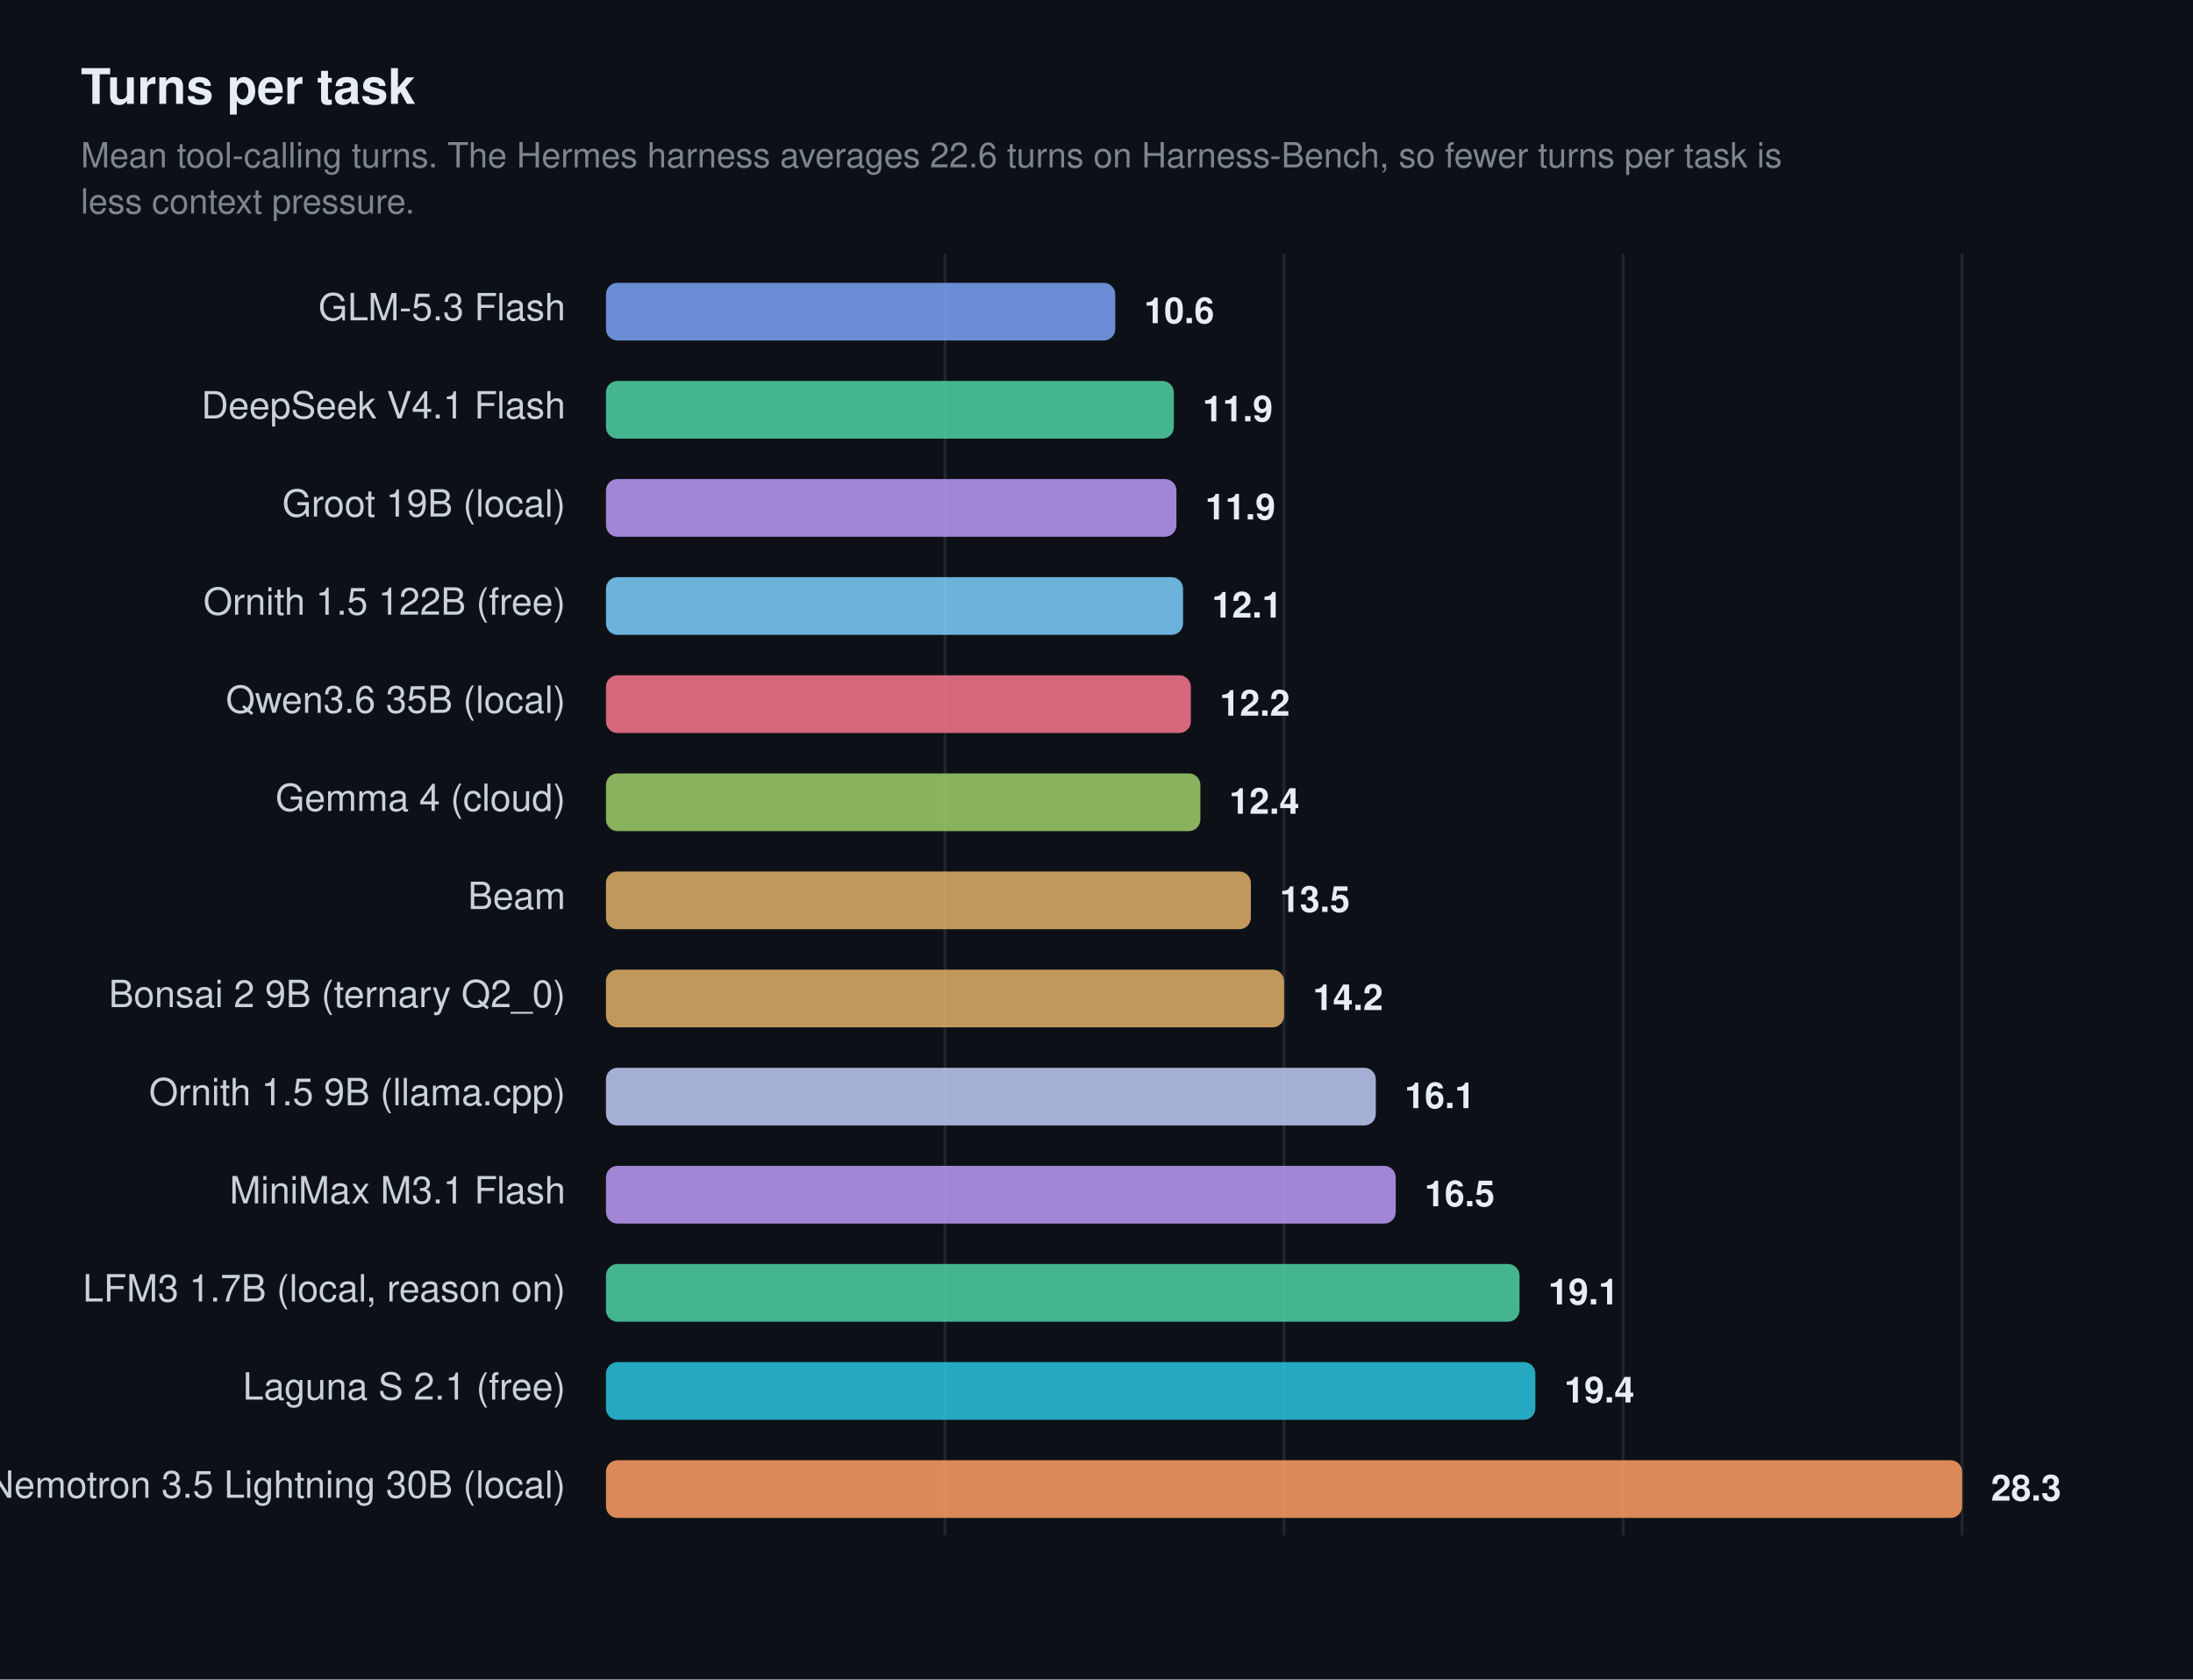
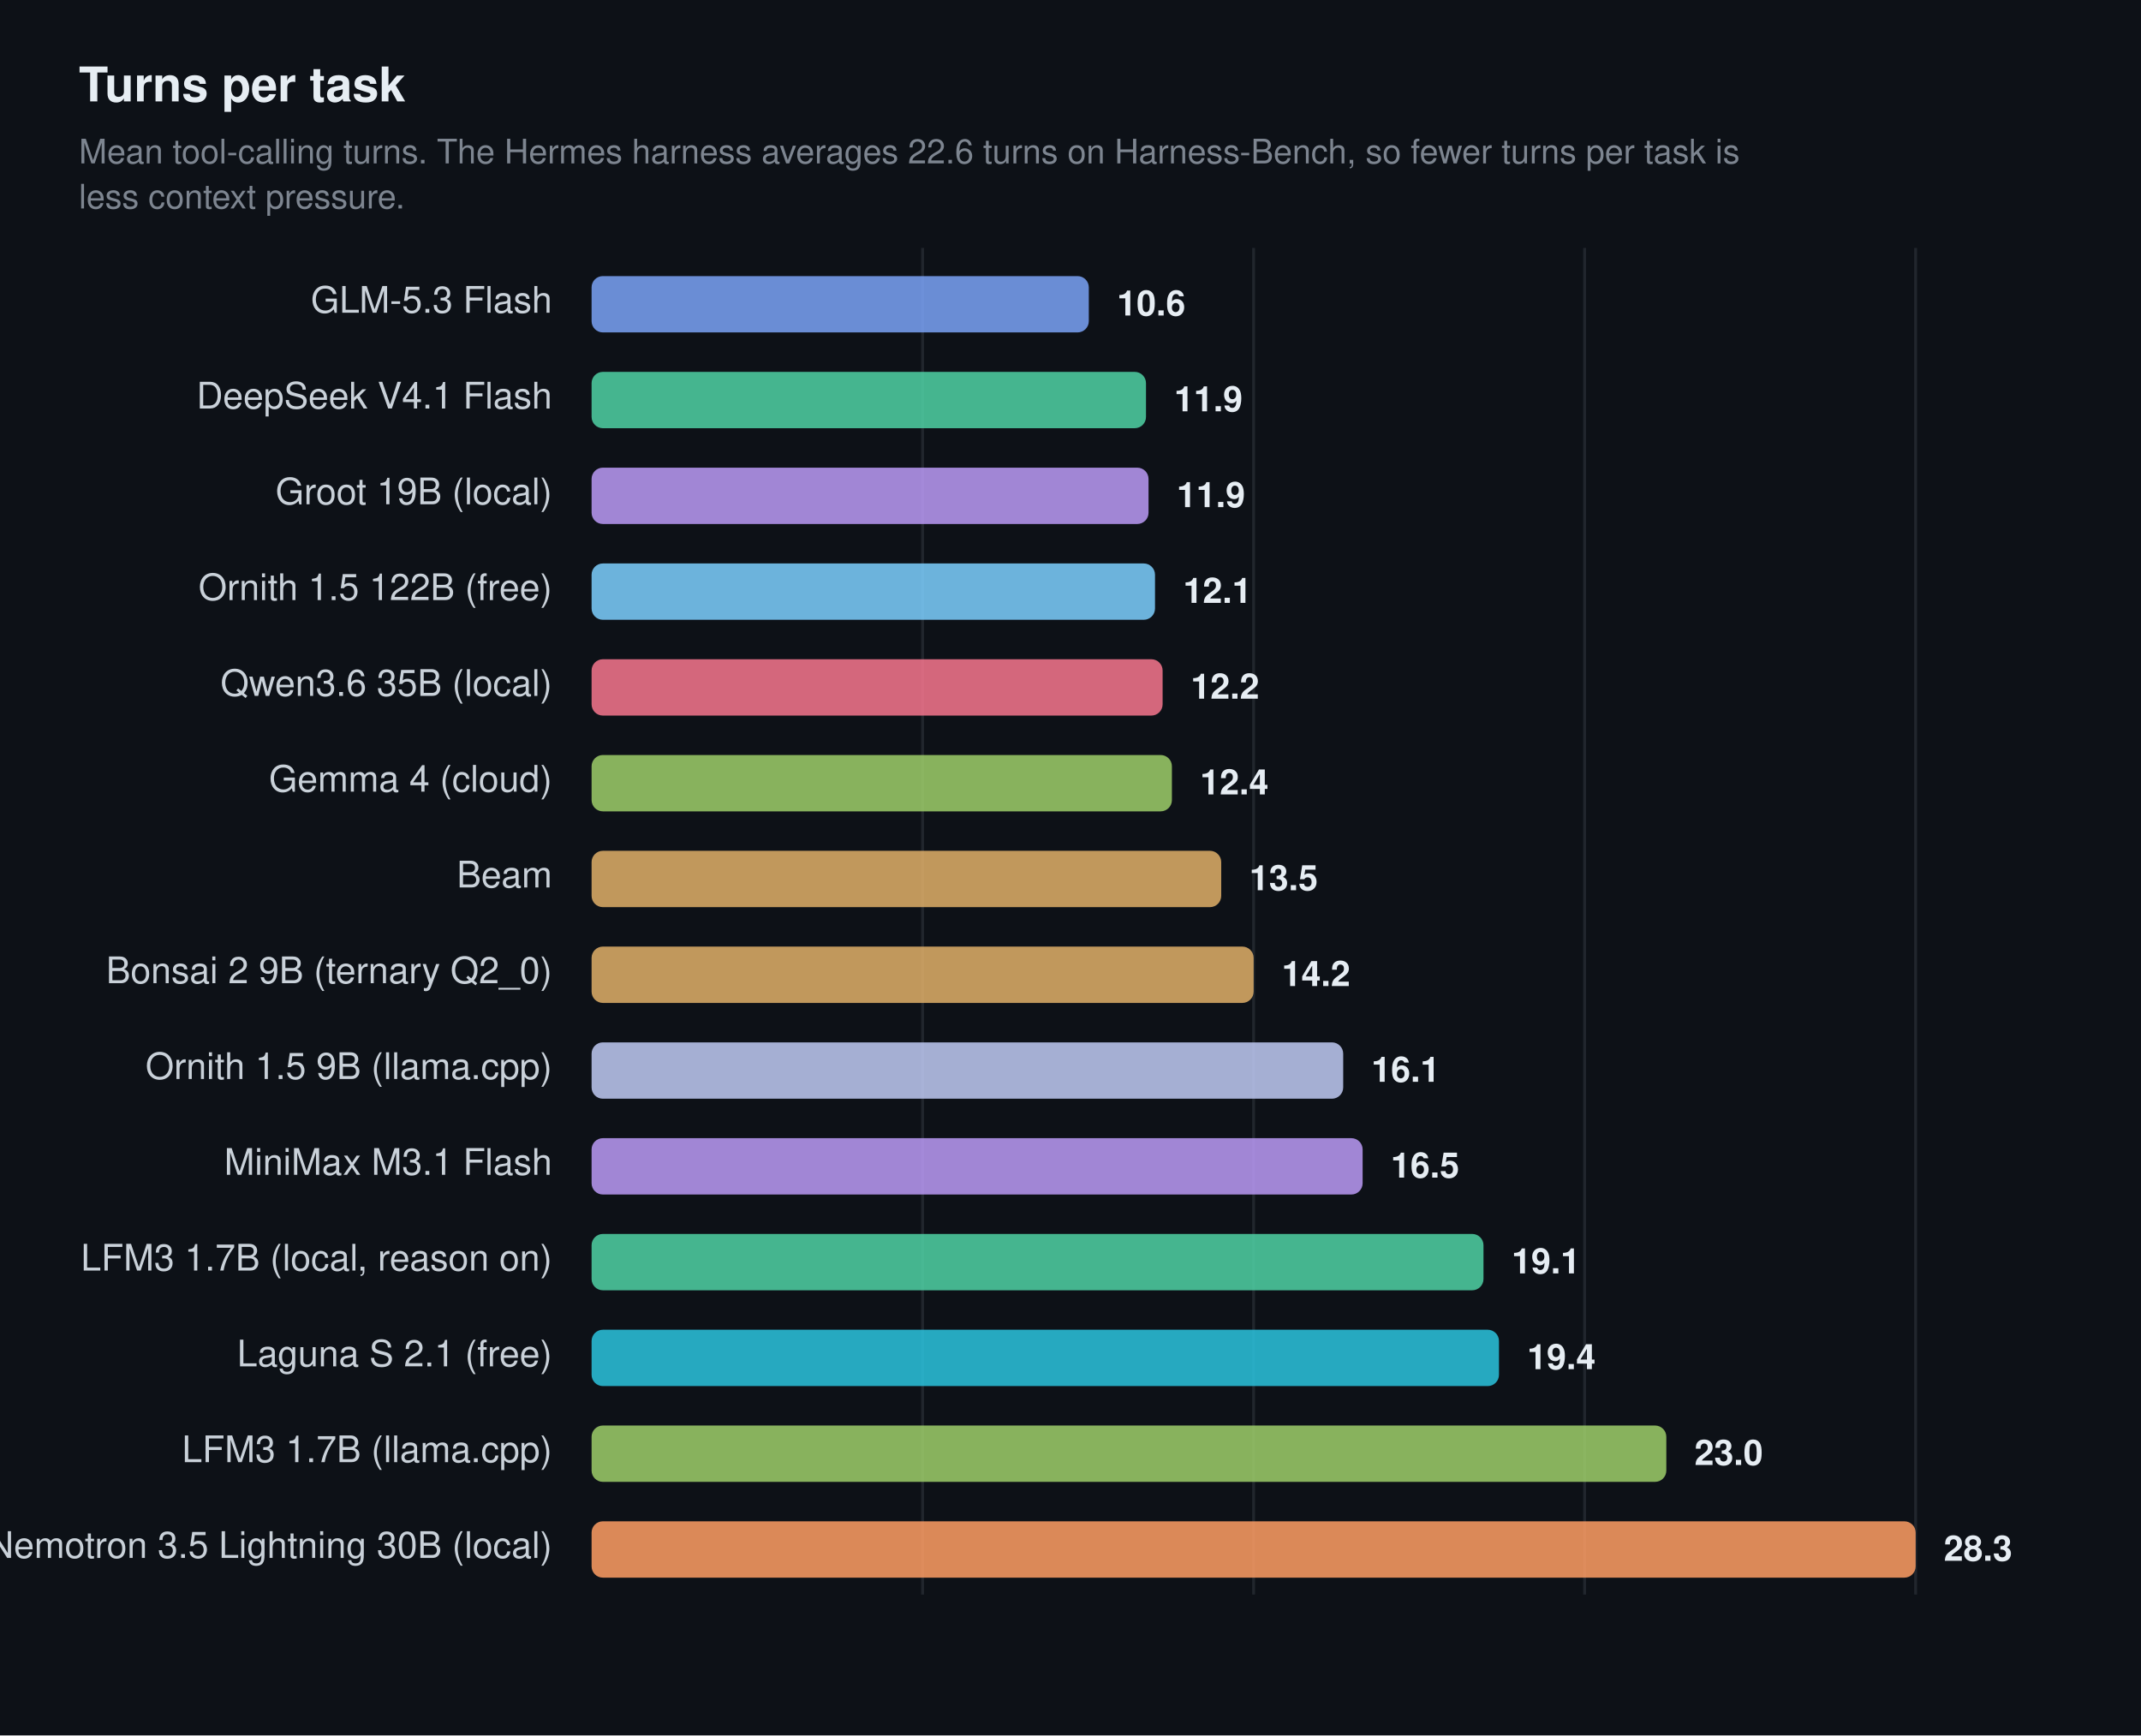
- <svg xmlns="http://www.w3.org/2000/svg" width="760" height="582" viewBox="0 0 760 582" font-family="ui-sans-serif, -apple-system, Segoe UI, Helvetica, Arial, sans-serif">
+ <svg xmlns="http://www.w3.org/2000/svg" width="760" height="616" viewBox="0 0 760 616" font-family="ui-sans-serif, -apple-system, Segoe UI, Helvetica, Arial, sans-serif">
  <rect width="100%" height="100%" fill="#0d1117" />
  <text x="28" y="36" fill="#e6edf3" font-size="17" font-weight="600">Turns per task</text>
  <text x="28" y="58" fill="#7d8590" font-size="12">Mean tool-calling turns. The Hermes harness averages 22.6 turns on Harness-Bench, so fewer turns per task is</text>
  <text x="28" y="74" fill="#7d8590" font-size="12">less context pressure.</text>
-   <line x1="327.5" y1="88" x2="327.5" y2="532" stroke="#21262d" stroke-width="1" />
-   <line x1="445.0" y1="88" x2="445.0" y2="532" stroke="#21262d" stroke-width="1" />
-   <line x1="562.5" y1="88" x2="562.5" y2="532" stroke="#21262d" stroke-width="1" />
-   <line x1="680.0" y1="88" x2="680.0" y2="532" stroke="#21262d" stroke-width="1" />
+   <line x1="327.5" y1="88" x2="327.5" y2="566" stroke="#21262d" stroke-width="1" />
+   <line x1="445.0" y1="88" x2="445.0" y2="566" stroke="#21262d" stroke-width="1" />
+   <line x1="562.5" y1="88" x2="562.5" y2="566" stroke="#21262d" stroke-width="1" />
+   <line x1="680.0" y1="88" x2="680.0" y2="566" stroke="#21262d" stroke-width="1" />
  <text x="196" y="111" fill="#c9d1d9" font-size="13" text-anchor="end">GLM-5.3 Flash</text>
  <rect x="210" y="98" width="176.5" height="20" rx="4" fill="#7aa2f7" opacity="0.85" />
  <text x="396.5" y="112" fill="#e6edf3" font-size="12.5" font-weight="600">10.6</text>
  <text x="196" y="145" fill="#c9d1d9" font-size="13" text-anchor="end">DeepSeek V4.1 Flash</text>
  <rect x="210" y="132" width="196.8" height="20" rx="4" fill="#4fd1a5" opacity="0.85" />
  <text x="416.8" y="146" fill="#e6edf3" font-size="12.5" font-weight="600">11.9</text>
  <text x="196" y="179" fill="#c9d1d9" font-size="13" text-anchor="end">Groot 19B (local)</text>
  <rect x="210" y="166" width="197.7" height="20" rx="4" fill="#bb9af7" opacity="0.85" />
  <text x="417.7" y="180" fill="#e6edf3" font-size="12.5" font-weight="600">11.9</text>
  <text x="196" y="213" fill="#c9d1d9" font-size="13" text-anchor="end">Ornith 1.5 122B (free)</text>
  <rect x="210" y="200" width="200.0" height="20" rx="4" fill="#7dcfff" opacity="0.85" />
  <text x="420.0" y="214" fill="#e6edf3" font-size="12.5" font-weight="600">12.1</text>
  <text x="196" y="247" fill="#c9d1d9" font-size="13" text-anchor="end">Qwen3.6 35B (local)</text>
  <rect x="210" y="234" width="202.7" height="20" rx="4" fill="#f7768e" opacity="0.85" />
  <text x="422.7" y="248" fill="#e6edf3" font-size="12.5" font-weight="600">12.2</text>
  <text x="196" y="281" fill="#c9d1d9" font-size="13" text-anchor="end">Gemma 4 (cloud)</text>
  <rect x="210" y="268" width="206.0" height="20" rx="4" fill="#9ece6a" opacity="0.85" />
  <text x="426.0" y="282" fill="#e6edf3" font-size="12.5" font-weight="600">12.4</text>
  <text x="196" y="315" fill="#c9d1d9" font-size="13" text-anchor="end">Beam</text>
  <rect x="210" y="302" width="223.5" height="20" rx="4" fill="#e0af68" opacity="0.85" />
  <text x="443.5" y="316" fill="#e6edf3" font-size="12.5" font-weight="600">13.5</text>
  <text x="196" y="349" fill="#c9d1d9" font-size="13" text-anchor="end">Bonsai 2 9B (ternary Q2_0)</text>
  <rect x="210" y="336" width="235.0" height="20" rx="4" fill="#e0af68" opacity="0.85" />
  <text x="455.0" y="350" fill="#e6edf3" font-size="12.5" font-weight="600">14.2</text>
  <text x="196" y="383" fill="#c9d1d9" font-size="13" text-anchor="end">Ornith 1.5 9B (llama.cpp)</text>
  <rect x="210" y="370" width="266.8" height="20" rx="4" fill="#c0caf5" opacity="0.85" />
  <text x="486.8" y="384" fill="#e6edf3" font-size="12.5" font-weight="600">16.1</text>
  <text x="196" y="417" fill="#c9d1d9" font-size="13" text-anchor="end">MiniMax M3.1 Flash</text>
  <rect x="210" y="404" width="273.7" height="20" rx="4" fill="#bb9af7" opacity="0.85" />
  <text x="493.7" y="418" fill="#e6edf3" font-size="12.5" font-weight="600">16.5</text>
  <text x="196" y="451" fill="#c9d1d9" font-size="13" text-anchor="end">LFM3 1.7B (local, reason on)</text>
  <rect x="210" y="438" width="316.6" height="20" rx="4" fill="#4fd1a5" opacity="0.85" />
  <text x="536.6" y="452" fill="#e6edf3" font-size="12.5" font-weight="600">19.1</text>
  <text x="196" y="485" fill="#c9d1d9" font-size="13" text-anchor="end">Laguna S 2.1 (free)</text>
  <rect x="210" y="472" width="322.1" height="20" rx="4" fill="#2ac3de" opacity="0.85" />
  <text x="542.1" y="486" fill="#e6edf3" font-size="12.5" font-weight="600">19.4</text>
-   <text x="196" y="519" fill="#c9d1d9" font-size="13" text-anchor="end">Nemotron 3.5 Lightning 30B (local)</text>
-   <rect x="210" y="506" width="470.0" height="20" rx="4" fill="#ff9e64" opacity="0.85" />
-   <text x="690.0" y="520" fill="#e6edf3" font-size="12.5" font-weight="600">28.3</text>
+   <text x="196" y="519" fill="#c9d1d9" font-size="13" text-anchor="end">LFM3 1.7B (llama.cpp)</text>
+   <rect x="210" y="506" width="381.5" height="20" rx="4" fill="#9ece6a" opacity="0.85" />
+   <text x="601.5" y="520" fill="#e6edf3" font-size="12.5" font-weight="600">23.0</text>
+   <text x="196" y="553" fill="#c9d1d9" font-size="13" text-anchor="end">Nemotron 3.5 Lightning 30B (local)</text>
+   <rect x="210" y="540" width="470.0" height="20" rx="4" fill="#ff9e64" opacity="0.85" />
+   <text x="690.0" y="554" fill="#e6edf3" font-size="12.5" font-weight="600">28.3</text>
</svg>
